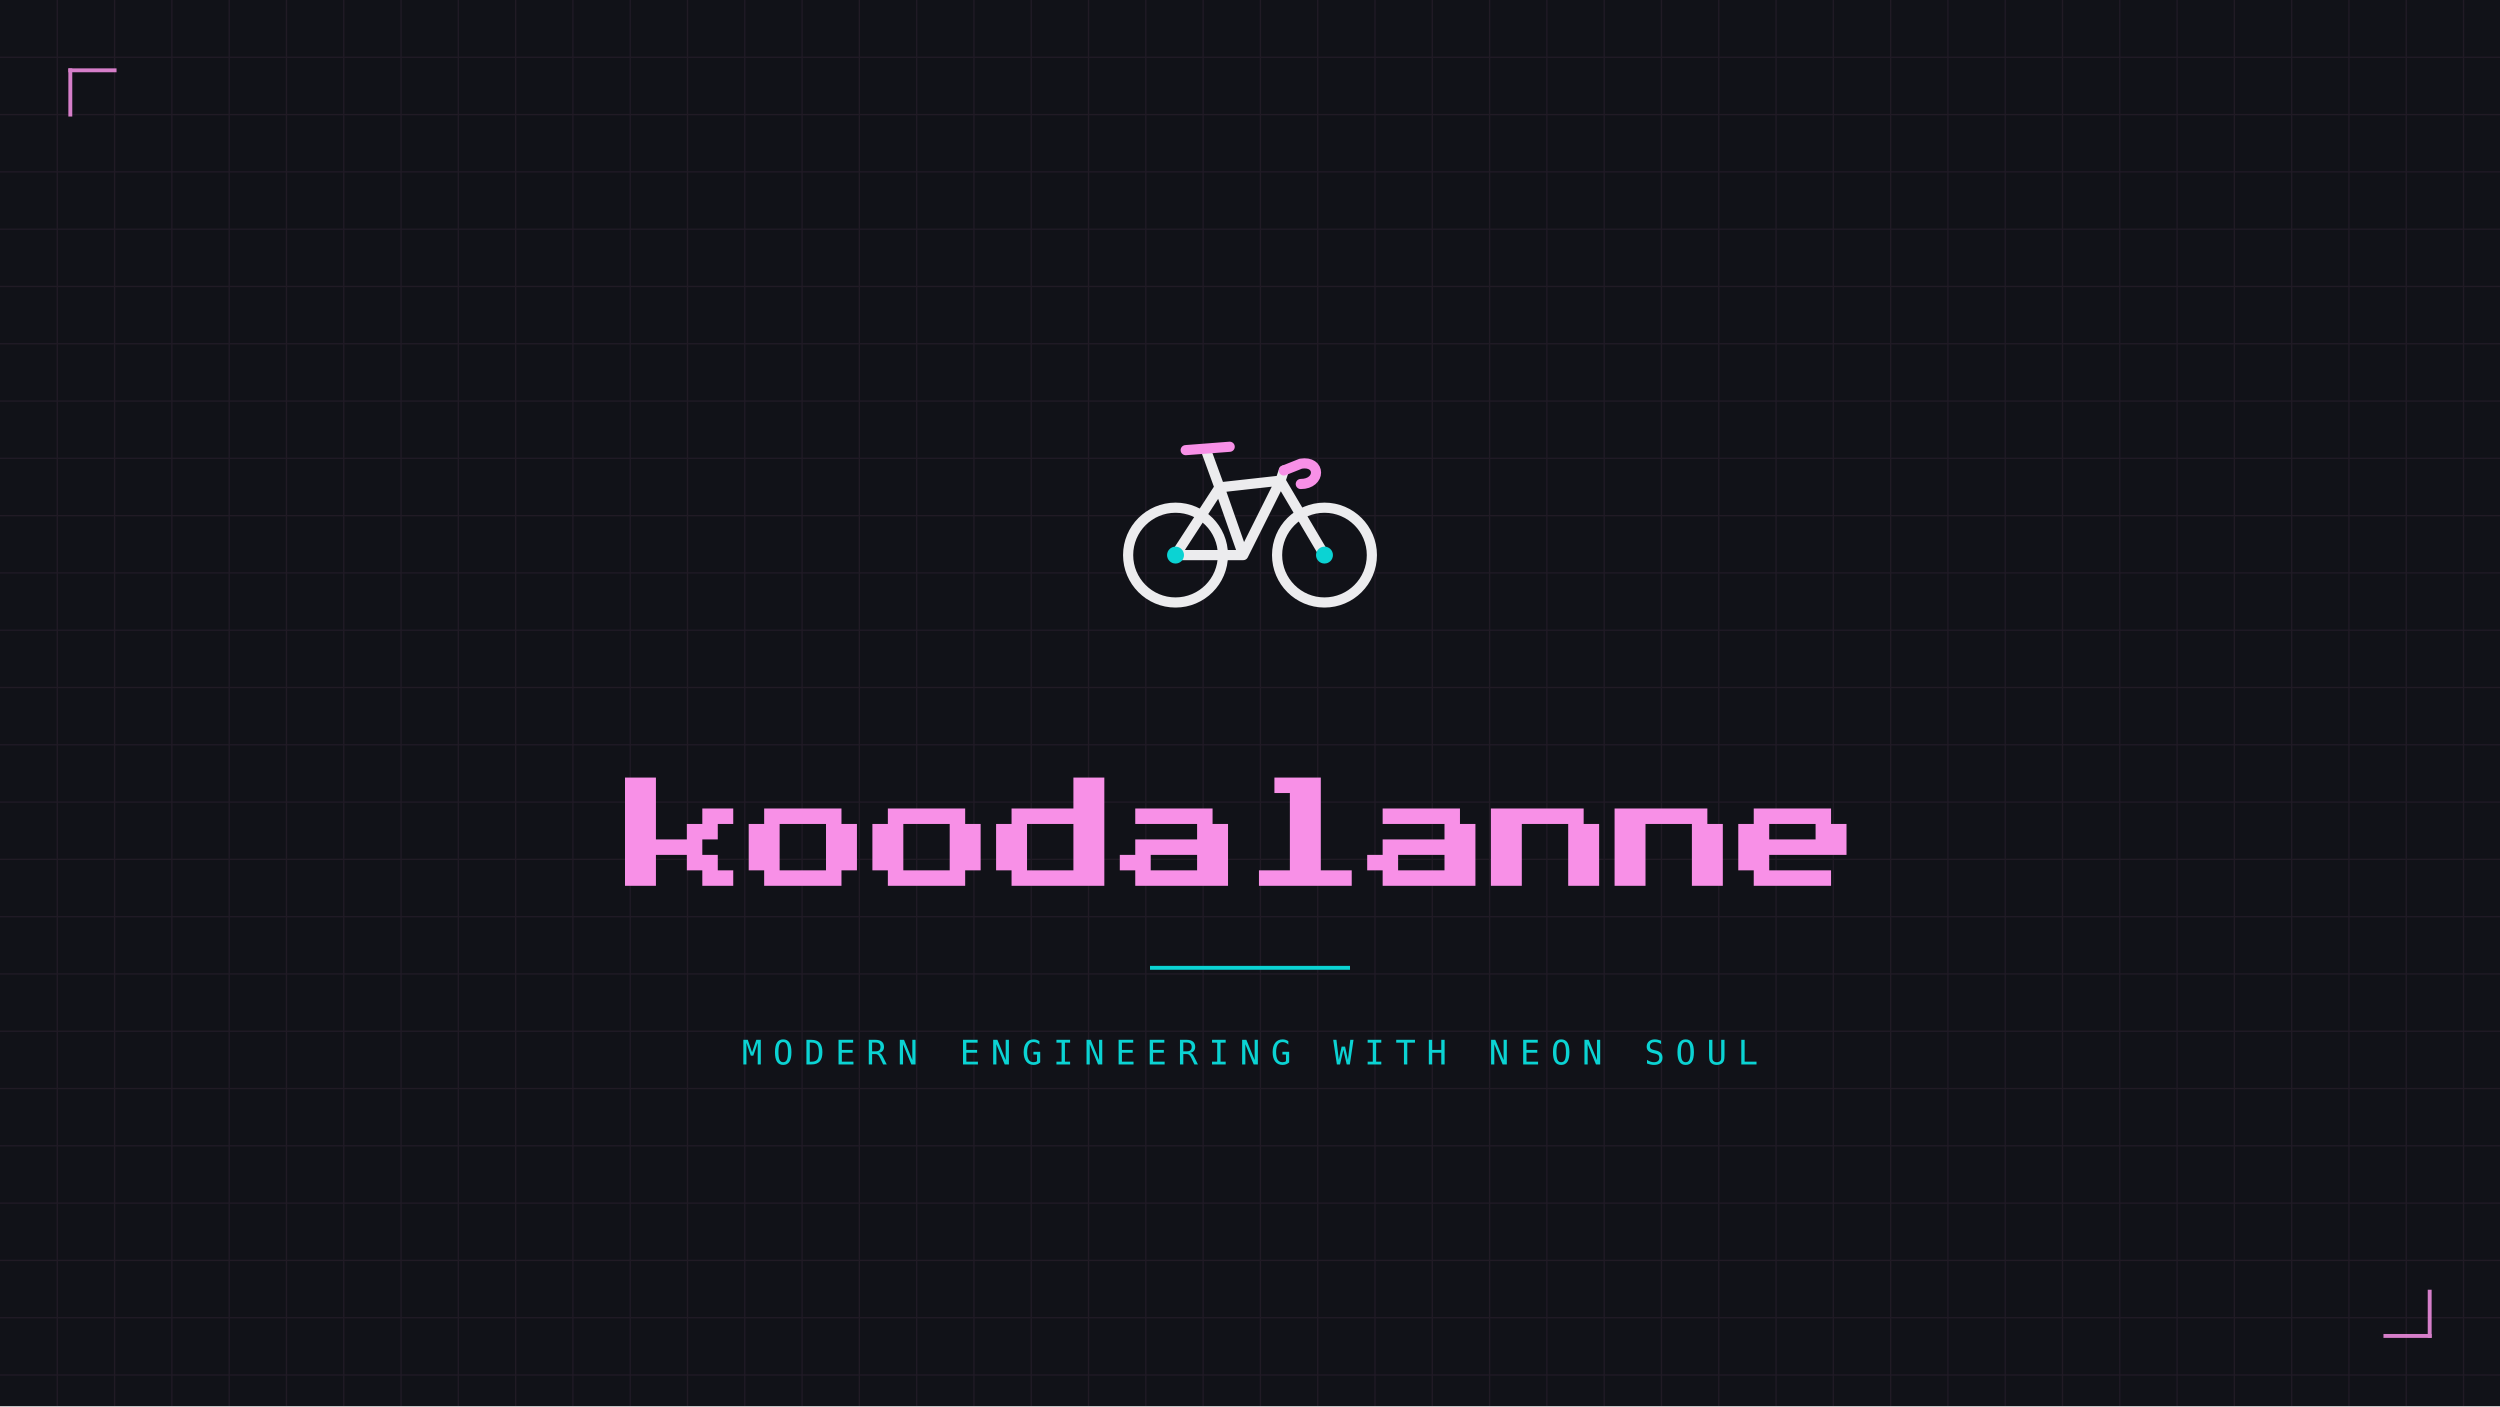
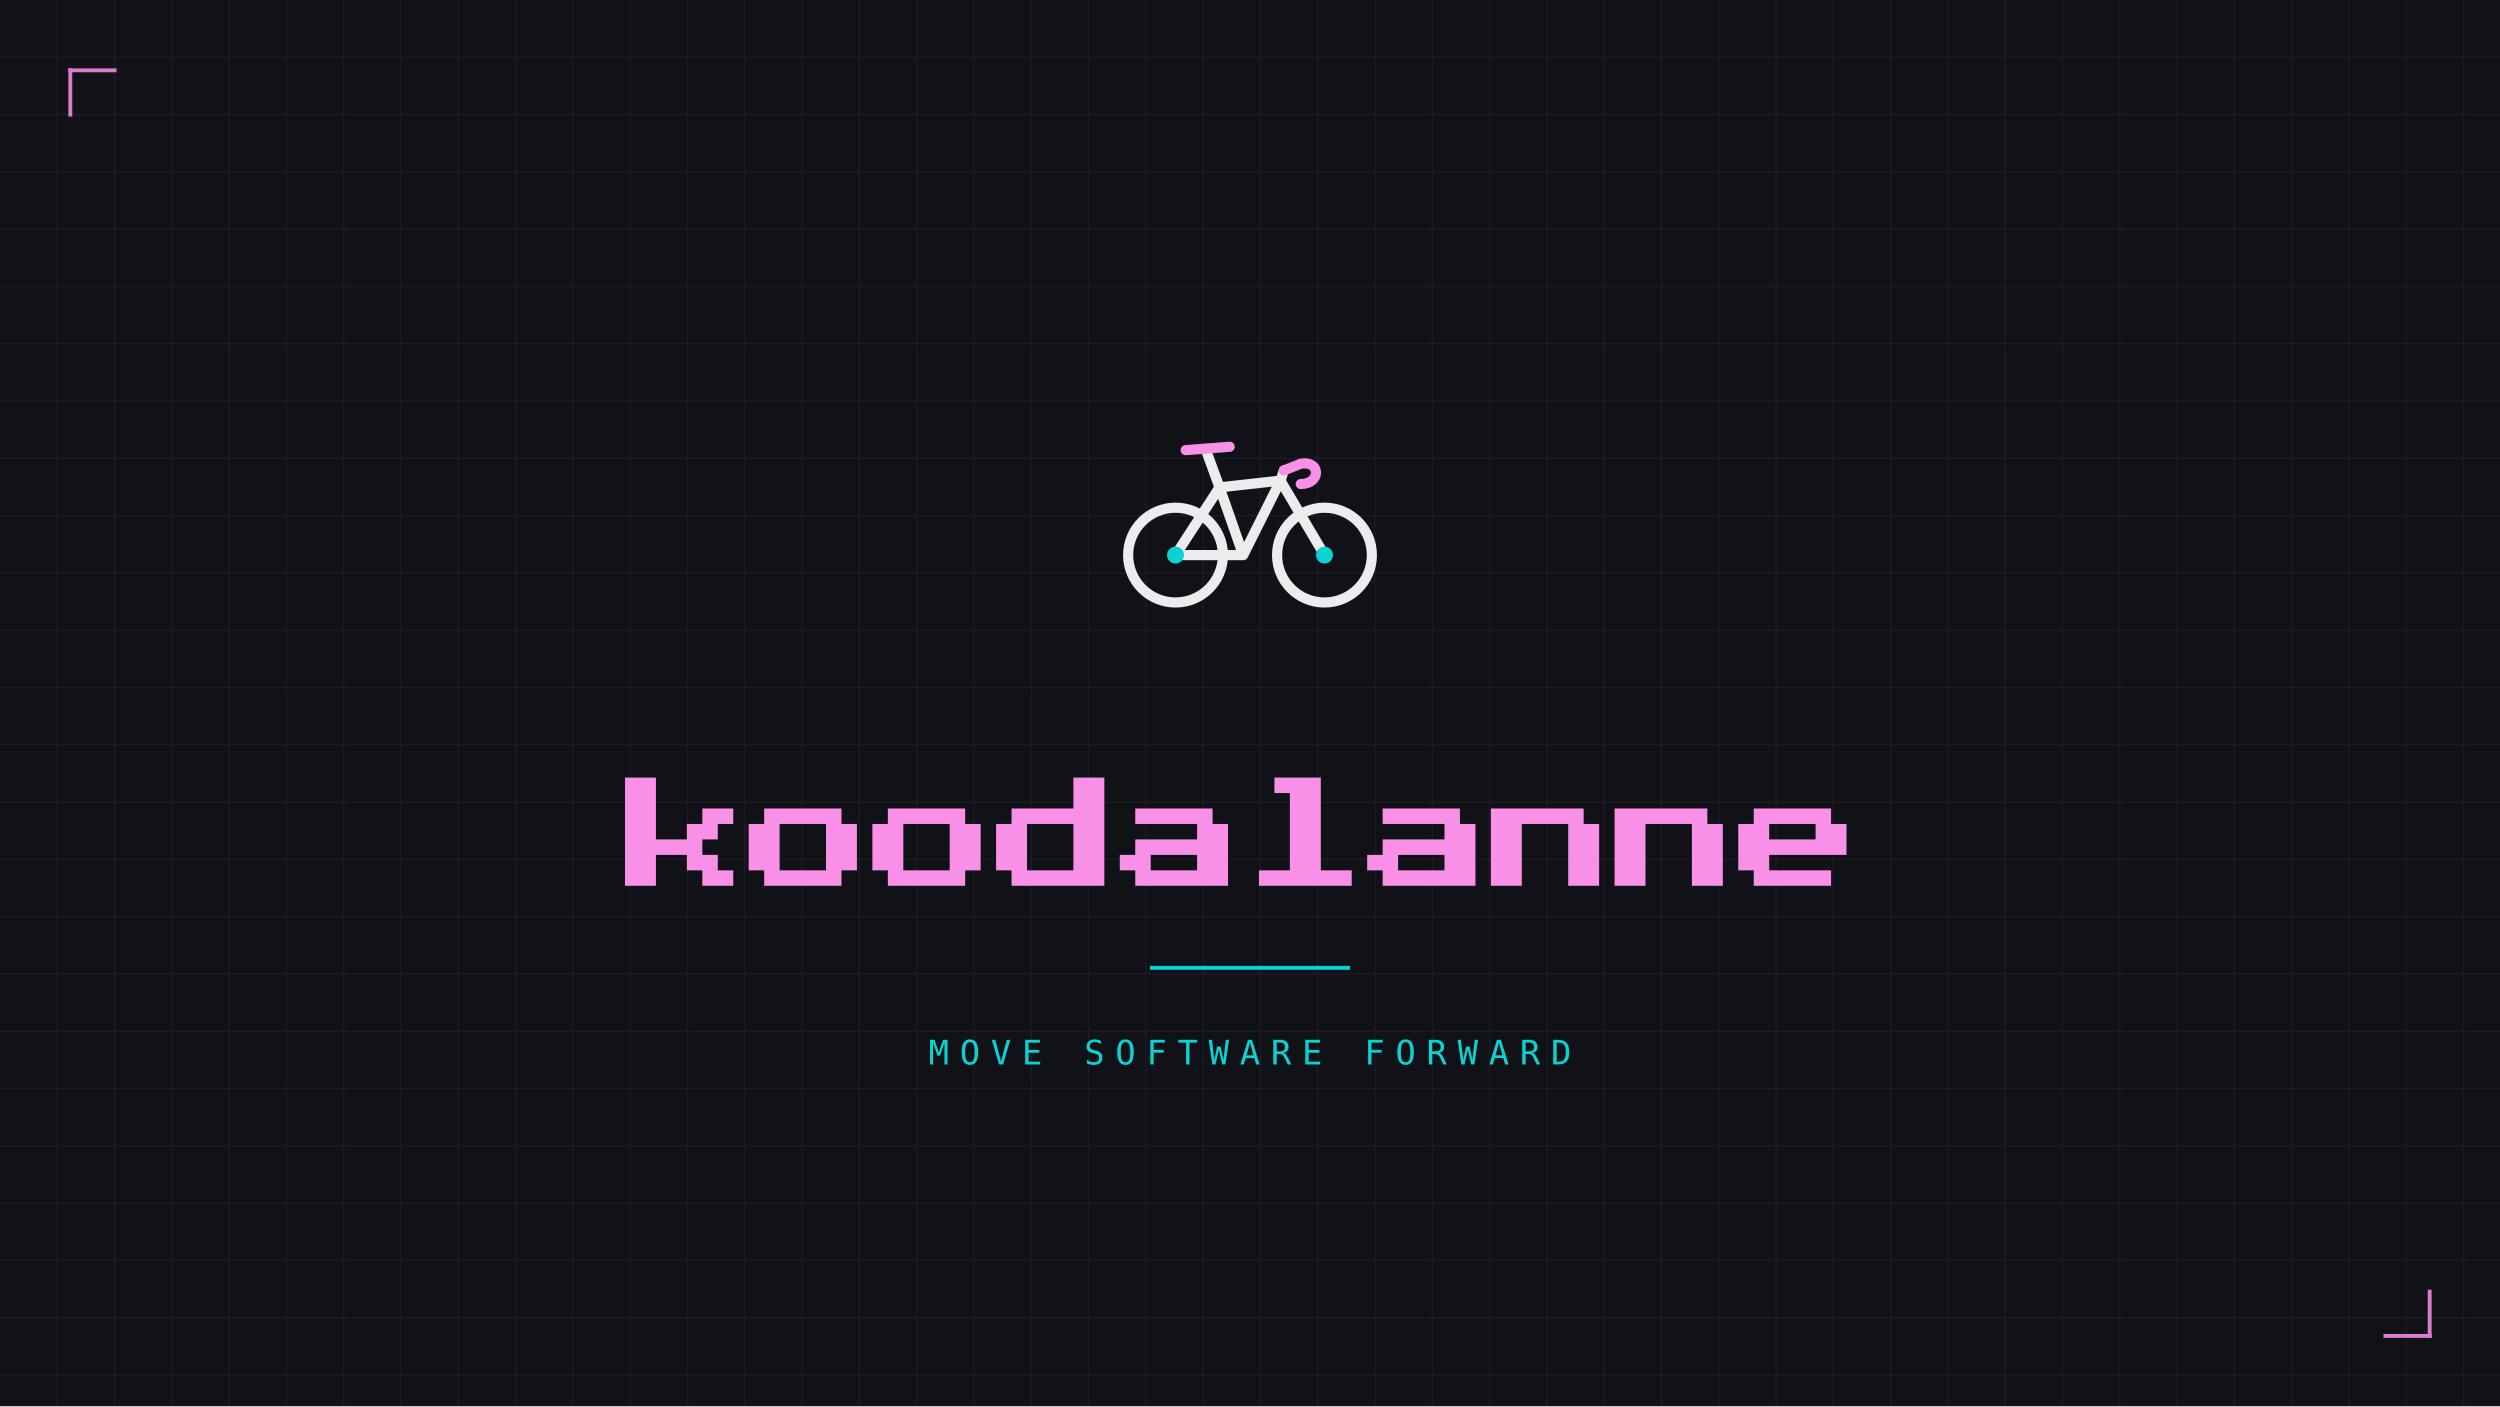
<svg xmlns="http://www.w3.org/2000/svg" viewBox="0 0 3840 2160" width="3840" height="2160" role="img" aria-label="koodalanne wallpaper — bike + slogan">
  <rect width="3840" height="2160" fill="#111218" />
  <g stroke="#f890e7" stroke-width="2" opacity="0.07">
    <line x1="88" y1="0" x2="88" y2="2160" />
    <line x1="176" y1="0" x2="176" y2="2160" />
    <line x1="264" y1="0" x2="264" y2="2160" />
    <line x1="352" y1="0" x2="352" y2="2160" />
    <line x1="440" y1="0" x2="440" y2="2160" />
    <line x1="528" y1="0" x2="528" y2="2160" />
    <line x1="616" y1="0" x2="616" y2="2160" />
    <line x1="704" y1="0" x2="704" y2="2160" />
    <line x1="792" y1="0" x2="792" y2="2160" />
    <line x1="880" y1="0" x2="880" y2="2160" />
    <line x1="968" y1="0" x2="968" y2="2160" />
    <line x1="1056" y1="0" x2="1056" y2="2160" />
    <line x1="1144" y1="0" x2="1144" y2="2160" />
    <line x1="1232" y1="0" x2="1232" y2="2160" />
    <line x1="1320" y1="0" x2="1320" y2="2160" />
    <line x1="1408" y1="0" x2="1408" y2="2160" />
    <line x1="1496" y1="0" x2="1496" y2="2160" />
    <line x1="1584" y1="0" x2="1584" y2="2160" />
    <line x1="1672" y1="0" x2="1672" y2="2160" />
    <line x1="1760" y1="0" x2="1760" y2="2160" />
    <line x1="1848" y1="0" x2="1848" y2="2160" />
    <line x1="1936" y1="0" x2="1936" y2="2160" />
    <line x1="2024" y1="0" x2="2024" y2="2160" />
    <line x1="2112" y1="0" x2="2112" y2="2160" />
    <line x1="2200" y1="0" x2="2200" y2="2160" />
    <line x1="2288" y1="0" x2="2288" y2="2160" />
    <line x1="2376" y1="0" x2="2376" y2="2160" />
    <line x1="2464" y1="0" x2="2464" y2="2160" />
    <line x1="2552" y1="0" x2="2552" y2="2160" />
    <line x1="2640" y1="0" x2="2640" y2="2160" />
    <line x1="2728" y1="0" x2="2728" y2="2160" />
    <line x1="2816" y1="0" x2="2816" y2="2160" />
    <line x1="2904" y1="0" x2="2904" y2="2160" />
    <line x1="2992" y1="0" x2="2992" y2="2160" />
    <line x1="3080" y1="0" x2="3080" y2="2160" />
    <line x1="3168" y1="0" x2="3168" y2="2160" />
    <line x1="3256" y1="0" x2="3256" y2="2160" />
    <line x1="3344" y1="0" x2="3344" y2="2160" />
    <line x1="3432" y1="0" x2="3432" y2="2160" />
    <line x1="3520" y1="0" x2="3520" y2="2160" />
    <line x1="3608" y1="0" x2="3608" y2="2160" />
    <line x1="3696" y1="0" x2="3696" y2="2160" />
    <line x1="3784" y1="0" x2="3784" y2="2160" />
    <line x1="0" y1="88" x2="3840" y2="88" />
    <line x1="0" y1="176" x2="3840" y2="176" />
    <line x1="0" y1="264" x2="3840" y2="264" />
    <line x1="0" y1="352" x2="3840" y2="352" />
    <line x1="0" y1="440" x2="3840" y2="440" />
    <line x1="0" y1="528" x2="3840" y2="528" />
    <line x1="0" y1="616" x2="3840" y2="616" />
    <line x1="0" y1="704" x2="3840" y2="704" />
    <line x1="0" y1="792" x2="3840" y2="792" />
    <line x1="0" y1="880" x2="3840" y2="880" />
    <line x1="0" y1="968" x2="3840" y2="968" />
    <line x1="0" y1="1056" x2="3840" y2="1056" />
    <line x1="0" y1="1144" x2="3840" y2="1144" />
    <line x1="0" y1="1232" x2="3840" y2="1232" />
    <line x1="0" y1="1320" x2="3840" y2="1320" />
    <line x1="0" y1="1408" x2="3840" y2="1408" />
    <line x1="0" y1="1496" x2="3840" y2="1496" />
    <line x1="0" y1="1584" x2="3840" y2="1584" />
    <line x1="0" y1="1672" x2="3840" y2="1672" />
    <line x1="0" y1="1760" x2="3840" y2="1760" />
    <line x1="0" y1="1848" x2="3840" y2="1848" />
    <line x1="0" y1="1936" x2="3840" y2="1936" />
    <line x1="0" y1="2024" x2="3840" y2="2024" />
    <line x1="0" y1="2112" x2="3840" y2="2112" />
  </g>
  <g transform="translate(1670.4,525.02) scale(5.2)">
    <g fill="none" stroke-linecap="round" stroke-linejoin="round">
      <circle cx="26" cy="63" r="14" stroke="#ececee" stroke-width="3" />
      <circle cx="70" cy="63" r="14" stroke="#ececee" stroke-width="3" />
      <path d="M26 63 L46 63 L39 43 L57 41 L46 63 M39 43 L26 63 M57 41 L70 63 M39 43 L35 32 M57 41 L58 38" stroke="#ececee" stroke-width="3" />
      <path d="M29 32 L42 31" stroke="#f890e7" stroke-width="3" />
      <path d="M58 38 L63 36 C69 35 69 42 63 42" stroke="#f890e7" stroke-width="3" />
      <circle cx="26" cy="63" r="2.5" fill="#0bd3d3" />
      <circle cx="70" cy="63" r="2.5" fill="#0bd3d3" />
    </g>
  </g>
  <g transform="translate(960,1194.35) scale(0.19)" fill="#f890e7">
    <g transform="translate(0,1000) scale(1,-1)">
      <path transform="translate(0,0)" d="M0 125V1000H250V500H500V625H625V750H875V625H750V500H625V375H750V250H875V125H625V250H500V375H250V125Z" />
      <path transform="translate(1000,0)" d="M125 125V250H0V625H125V750H750V625H875V250H750V125ZM250 250H625V625H250Z" />
      <path transform="translate(2000,0)" d="M125 125V250H0V625H125V750H750V625H875V250H750V125ZM250 250H625V625H250Z" />
      <path transform="translate(3000,0)" d="M125 125V250H0V625H125V750H625V1000H875V125ZM250 250H625V625H250Z" />
      <path transform="translate(4000,0)" d="M125 125V250H0V375H125V500H625V625H125V750H750V625H875V125ZM250 250H625V375H250Z" />
      <path transform="translate(5000,0)" d="M125 125V250H375V875H250V1000H625V250H875V125Z" />
      <path transform="translate(6000,0)" d="M125 125V250H0V375H125V500H625V625H125V750H750V625H875V125ZM250 250H625V375H250Z" />
      <path transform="translate(7000,0)" d="M0 125V750H750V625H875V125H625V625H250V125Z" />
      <path transform="translate(8000,0)" d="M0 125V750H750V625H875V125H625V625H250V125Z" />
      <path transform="translate(9000,0)" d="M125 125V250H0V625H125V750H750V625H875V375H250V250H750V125ZM250 500H625V625H250Z" />
    </g>
  </g>
  <rect x="1766.4" y="1483.57" width="307.2" height="6" fill="#0bd3d3" />
-   <text x="1920" y="1634.98" text-anchor="middle" font-family="'JetBrains Mono', monospace" font-size="51.84" letter-spacing="16.59" fill="#0bd3d3">MODERN ENGINEERING WITH NEON SOUL</text>
+   <text x="1920" y="1634.98" text-anchor="middle" font-family="'JetBrains Mono', monospace" font-size="51.84" letter-spacing="16.59" fill="#0bd3d3">MOVE SOFTWARE FORWARD</text>
  <g opacity="0.85">
    <line x1="108" y1="108" x2="176" y2="108" stroke="#f890e7" stroke-width="6" stroke-linecap="square" />
    <line x1="108" y1="108" x2="108" y2="176" stroke="#f890e7" stroke-width="6" stroke-linecap="square" />
    <line x1="3732" y1="2052" x2="3664" y2="2052" stroke="#f890e7" stroke-width="6" stroke-linecap="square" />
    <line x1="3732" y1="2052" x2="3732" y2="1984" stroke="#f890e7" stroke-width="6" stroke-linecap="square" />
  </g>
</svg>
